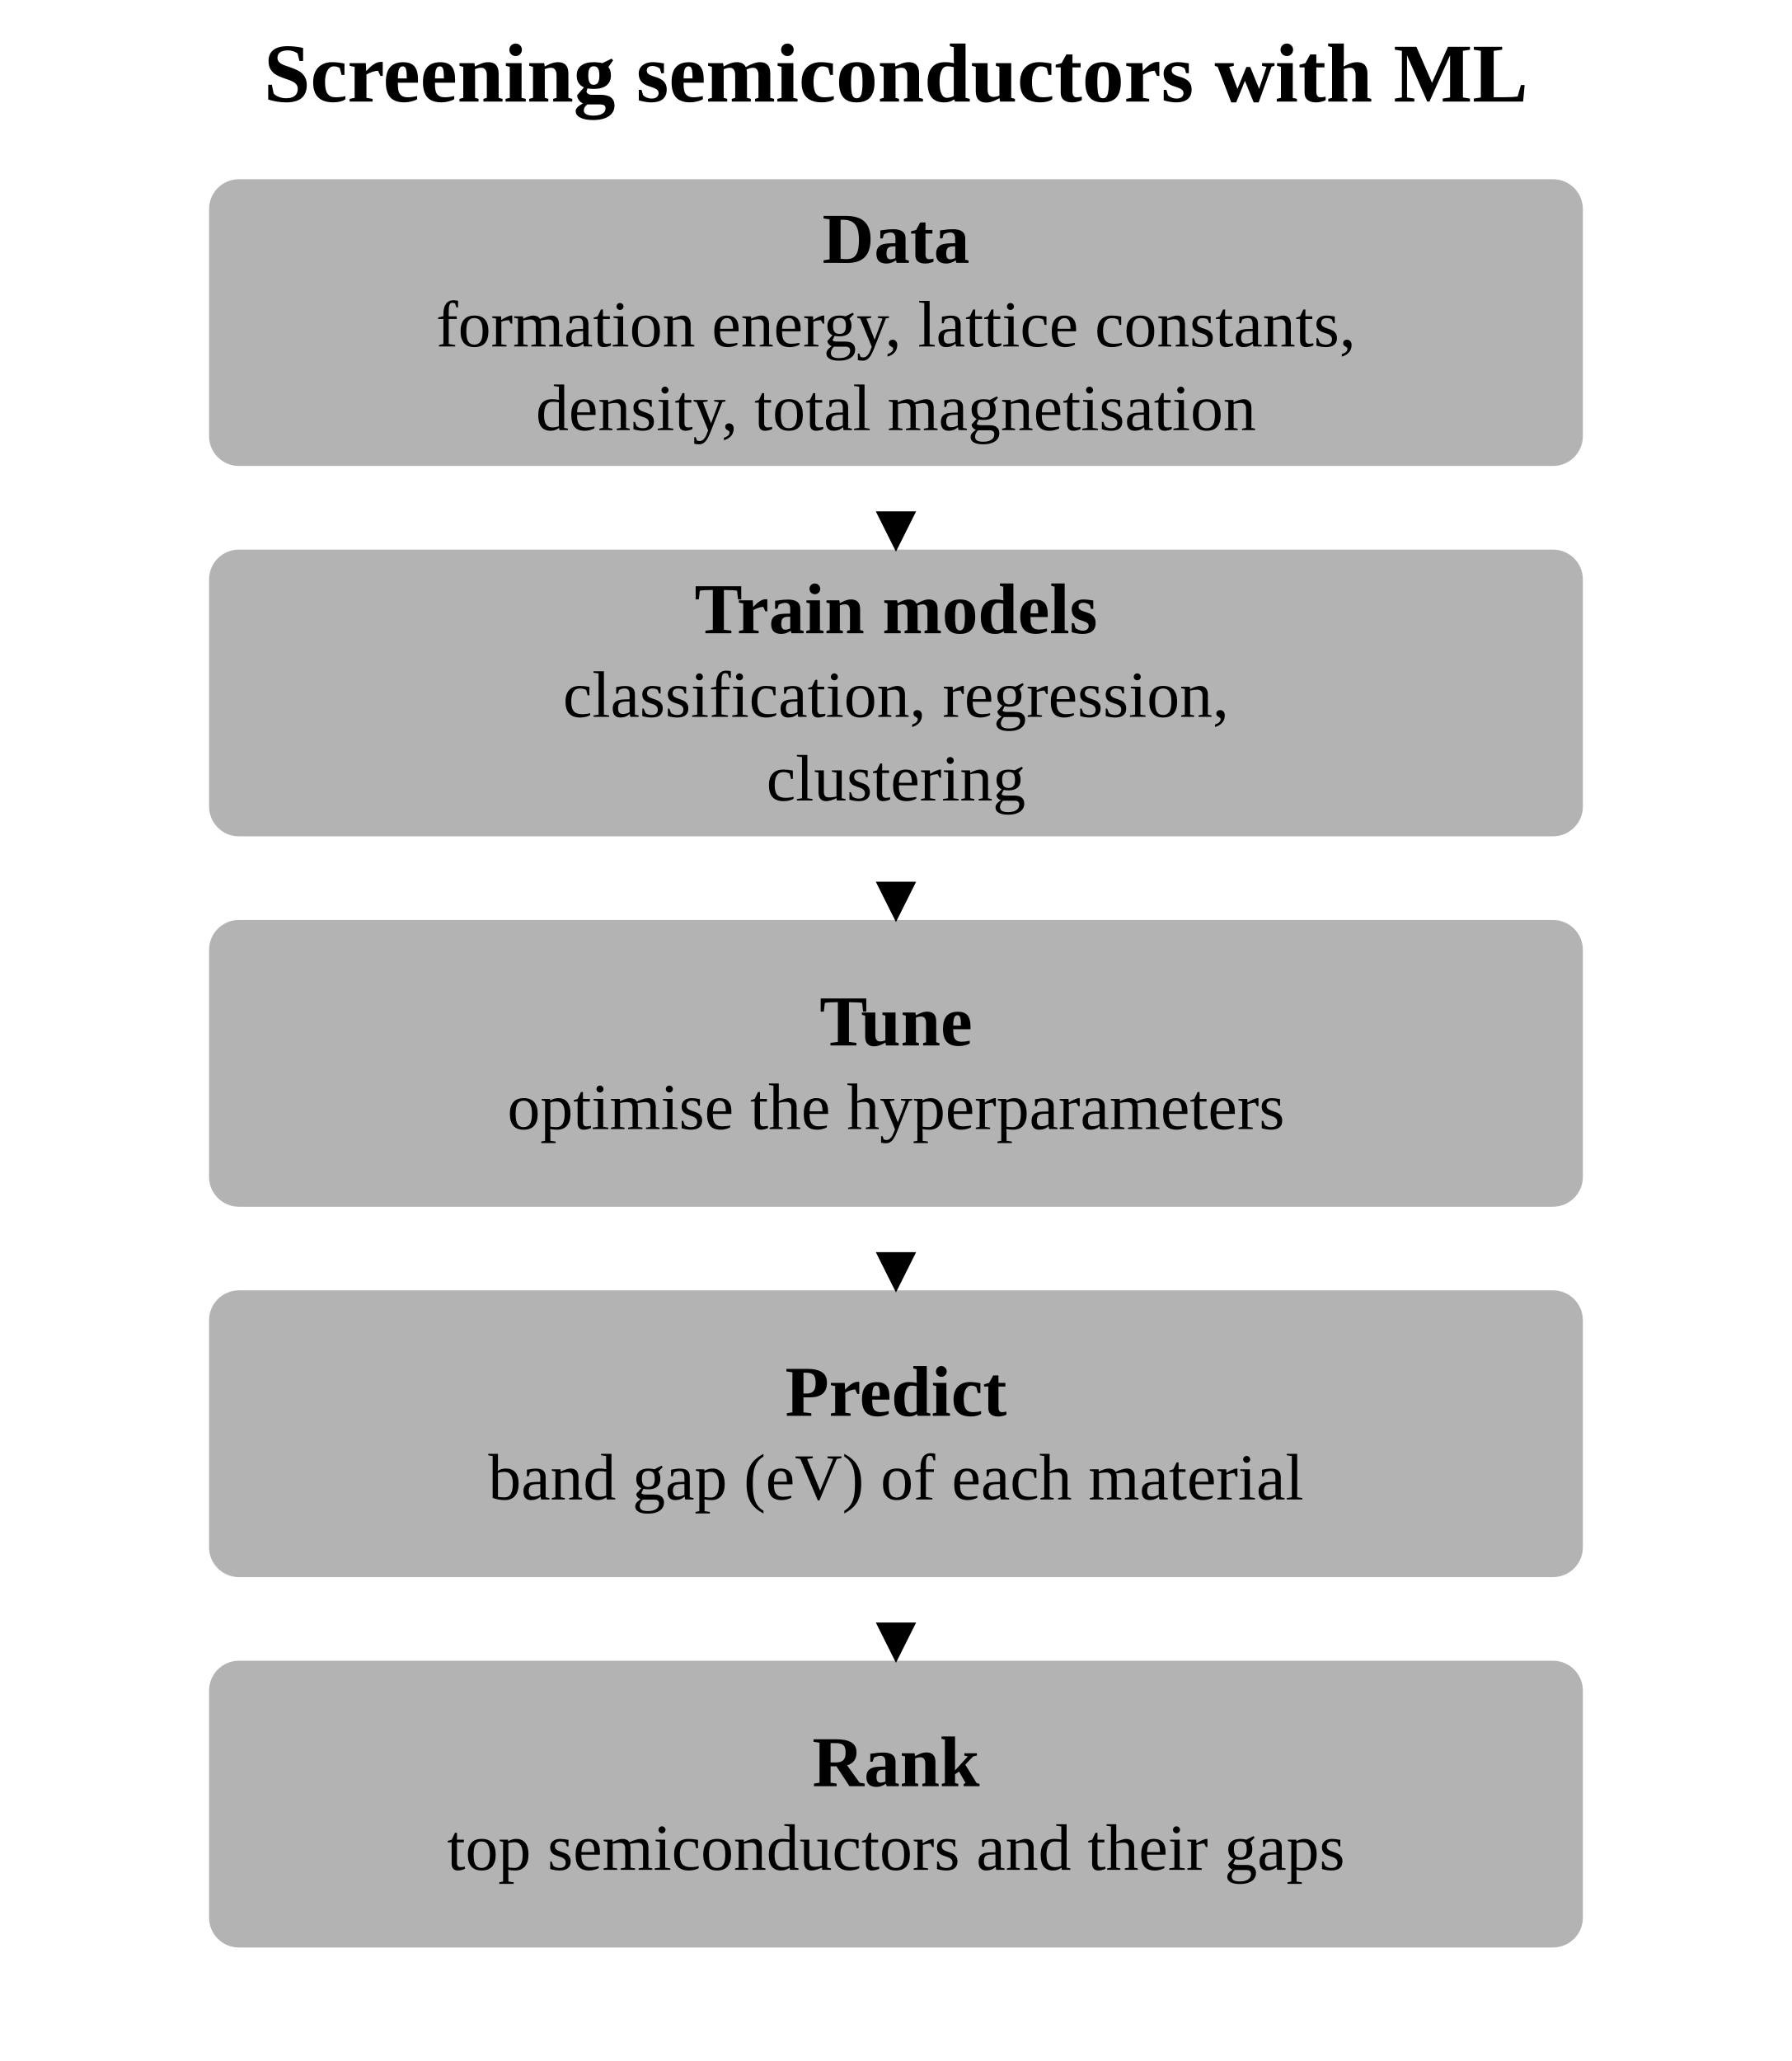
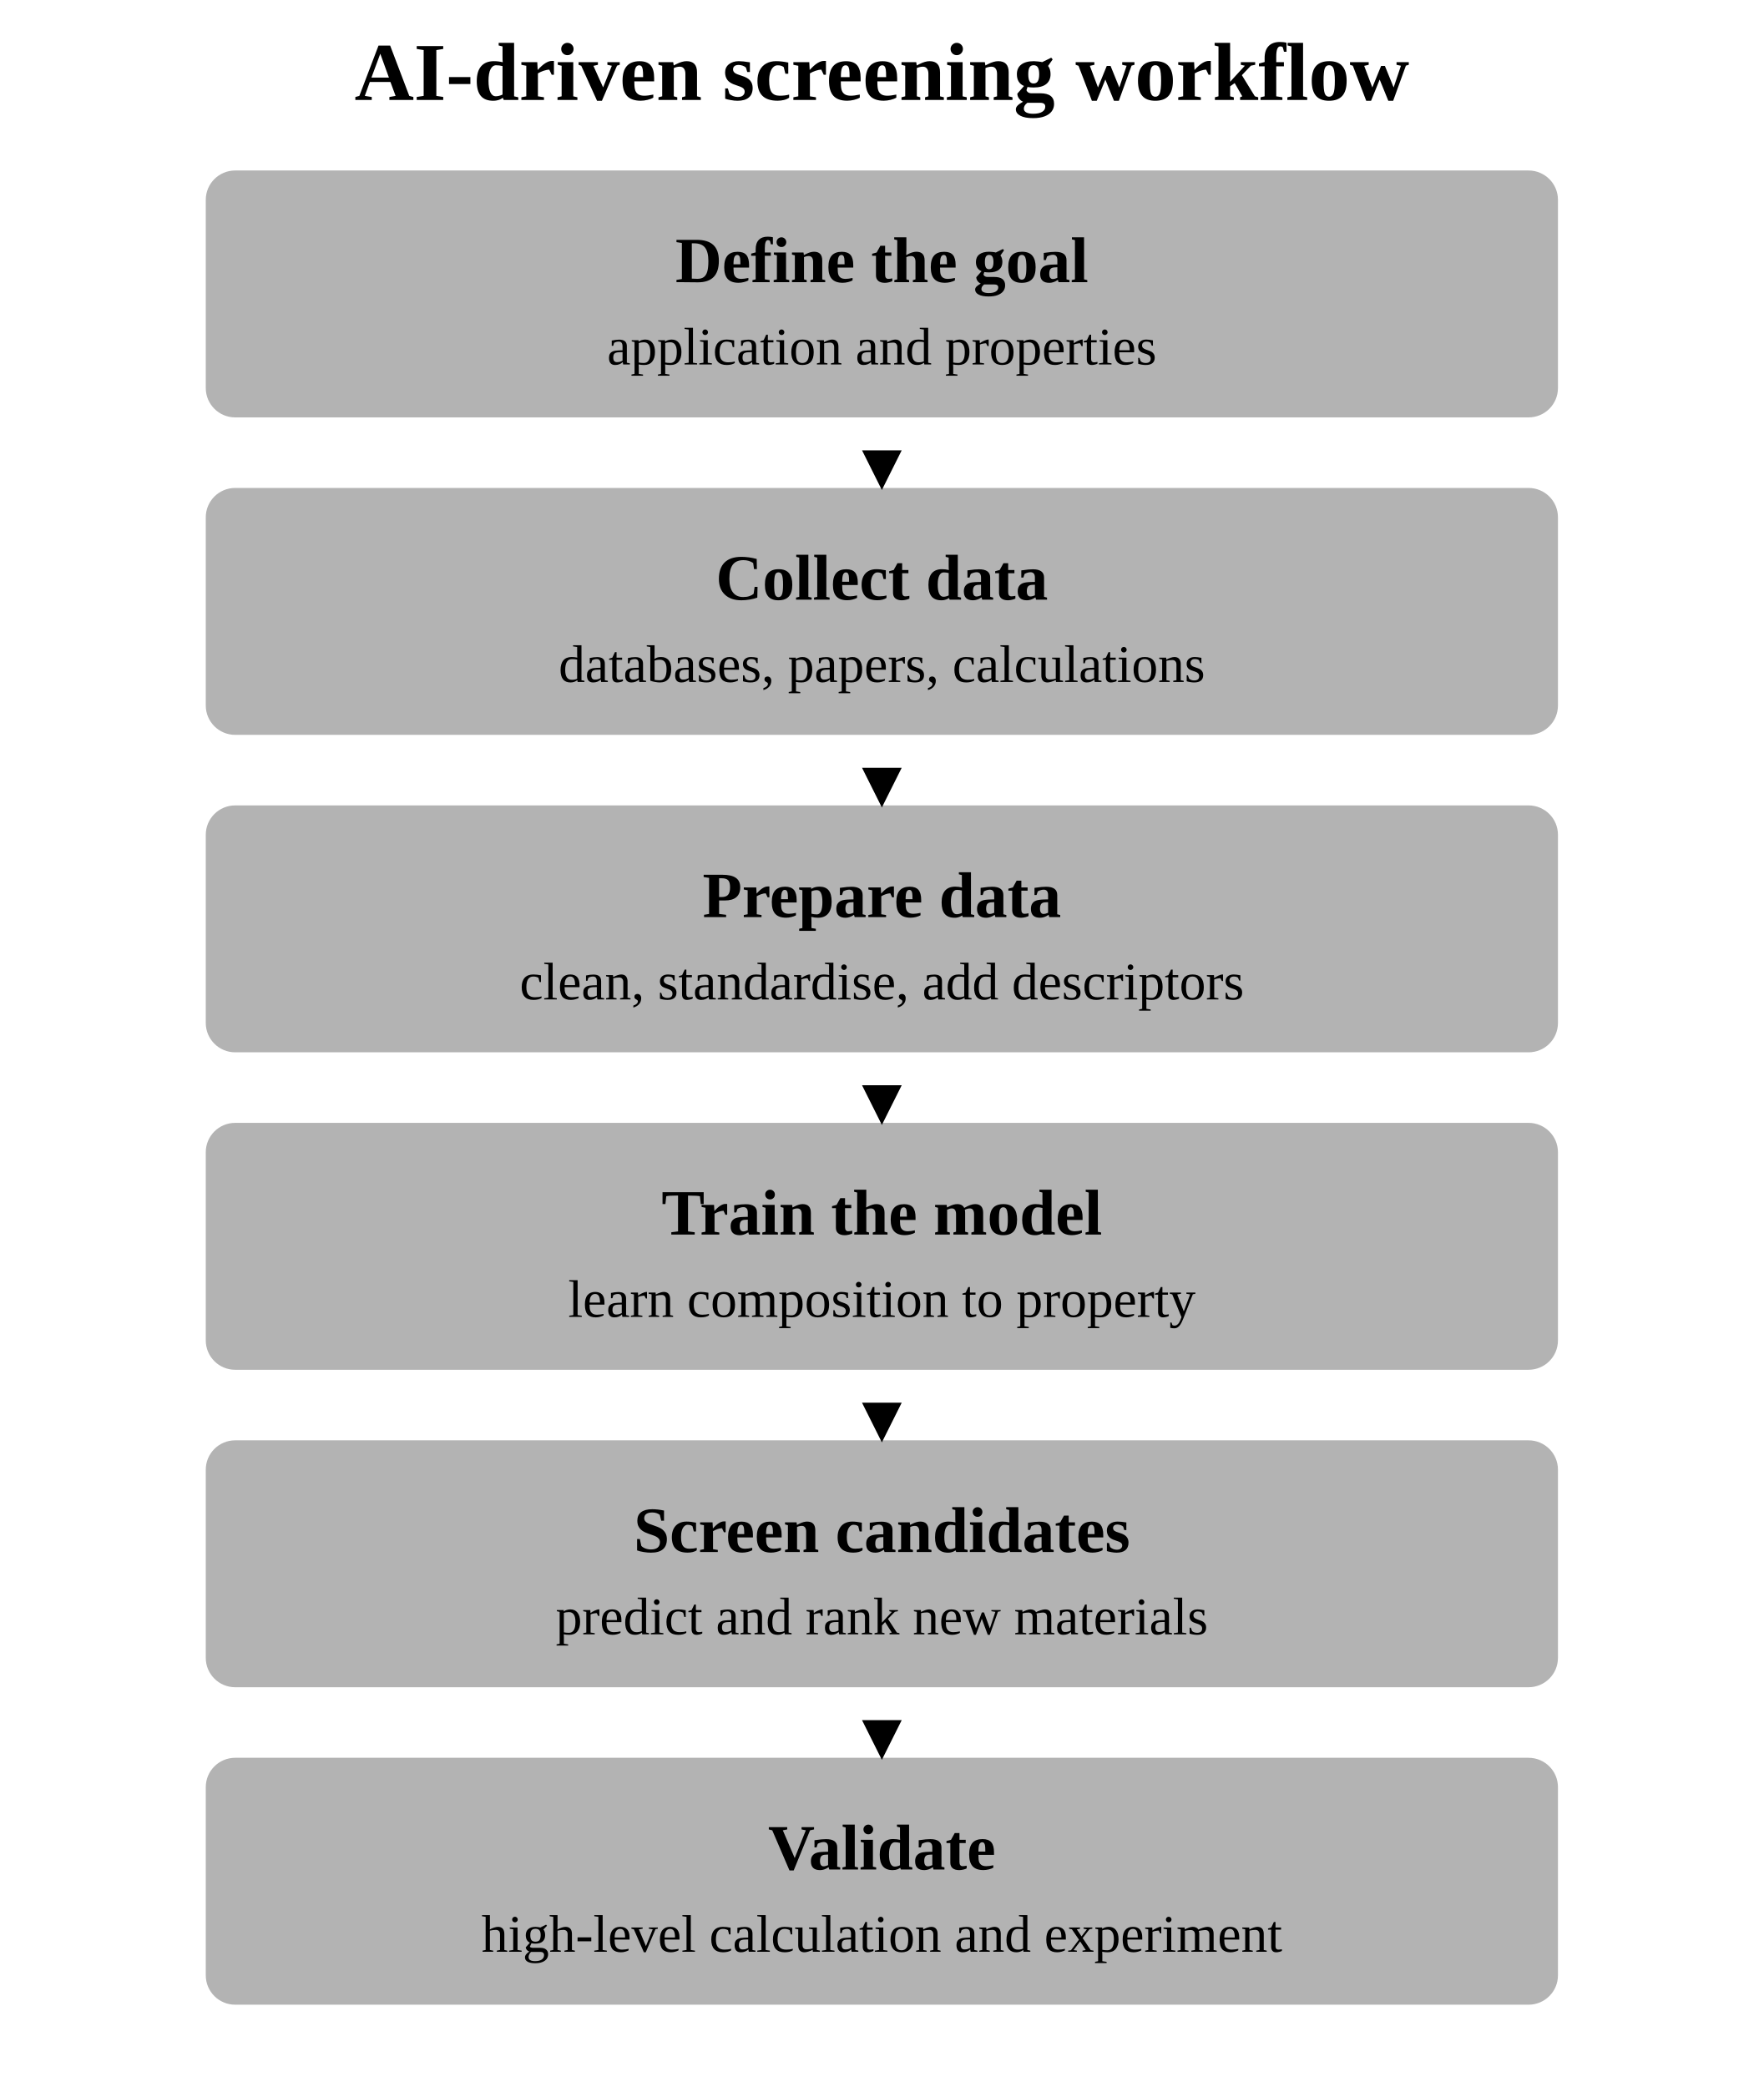
- <svg xmlns="http://www.w3.org/2000/svg" viewBox="0 0 600 690">
+ <svg xmlns="http://www.w3.org/2000/svg" viewBox="0 0 600 710">
  <defs>
    <marker id="b" viewBox="0 0 10 10" refX="8" refY="5" markerWidth="4.5" markerHeight="4.5" orient="auto">
      <path d="M0 0 10 5 0 10z" class="dfb" />
    </marker>
    <marker id="o" viewBox="0 0 10 10" refX="8" refY="5" markerWidth="4.5" markerHeight="4.5" orient="auto">
      <path d="M0 0 10 5 0 10z" class="dfo" />
    </marker>
    <marker id="y" viewBox="0 0 10 10" refX="8" refY="5" markerWidth="4.5" markerHeight="4.5" orient="auto">
      <path d="M0 0 10 5 0 10z" class="dfy" />
    </marker>
    <marker id="w" viewBox="0 0 10 10" refX="8" refY="5" markerWidth="4.5" markerHeight="4.5" orient="auto">
      <path d="M0 0 10 5 0 10z" class="dfw" />
    </marker>
    <marker id="r" viewBox="0 0 10 10" refX="8" refY="5" markerWidth="4.5" markerHeight="4.5" orient="auto">
      <path d="M0 0 10 5 0 10z" class="dfr" />
    </marker>
    <marker id="g" viewBox="0 0 10 10" refX="8" refY="5" markerWidth="4.5" markerHeight="4.5" orient="auto">
      <path d="M0 0 10 5 0 10z" class="dfg" />
    </marker>
    <marker id="p" viewBox="0 0 10 10" refX="8" refY="5" markerWidth="4.5" markerHeight="4.5" orient="auto">
      <path d="M0 0 10 5 0 10z" class="dfp" />
    </marker>
  </defs>
-   <text x="300" y="34" font-size="28" font-weight="700" class="dt" text-anchor="middle">Screening semiconductors with ML</text>
-   <rect x="70" y="60" width="460" height="96" class="dfb dsb" rx="10" fill-opacity=".3" stroke-width="3" />
-   <text x="300" y="88" font-size="24" font-weight="700" class="dt" text-anchor="middle">Data</text>
-   <text x="300" y="116" font-size="22" class="dt" text-anchor="middle">formation energy, lattice constants,</text>
-   <text x="300" y="144" font-size="22" class="dt" text-anchor="middle">density, total magnetisation</text>
-   <path d="M300 156V182" class="dsw" fill="none" stroke-width="3" marker-end="url(#w)" />
-   <rect x="70" y="184" width="460" height="96" class="dfg dsg" rx="10" fill-opacity=".3" stroke-width="3" />
-   <text x="300" y="212" font-size="24" font-weight="700" class="dt" text-anchor="middle">Train models</text>
-   <text x="300" y="240" font-size="22" class="dt" text-anchor="middle">classification, regression,</text>
-   <text x="300" y="268" font-size="22" class="dt" text-anchor="middle">clustering</text>
-   <path d="M300 280V306" class="dsw" fill="none" stroke-width="3" marker-end="url(#w)" />
-   <rect x="70" y="308" width="460" height="96" class="dfp dsp" rx="10" fill-opacity=".3" stroke-width="3" />
-   <text x="300" y="350" font-size="24" font-weight="700" class="dt" text-anchor="middle">Tune</text>
-   <text x="300" y="378" font-size="22" class="dt" text-anchor="middle">optimise the hyperparameters</text>
-   <path d="M300 404V430" class="dsw" fill="none" stroke-width="3" marker-end="url(#w)" />
-   <rect x="70" y="432" width="460" height="96" class="dfo dso" rx="10" fill-opacity=".3" stroke-width="3" />
-   <text x="300" y="474" font-size="24" font-weight="700" class="dt" text-anchor="middle">Predict</text>
-   <text x="300" y="502" font-size="22" class="dt" text-anchor="middle">band gap (eV) of each material</text>
-   <path d="M300 528V554" class="dsw" fill="none" stroke-width="3" marker-end="url(#w)" />
-   <rect x="70" y="556" width="460" height="96" class="dfy dsy" rx="10" fill-opacity=".3" stroke-width="3" />
-   <text x="300" y="598" font-size="24" font-weight="700" class="dt" text-anchor="middle">Rank</text>
-   <text x="300" y="626" font-size="22" class="dt" text-anchor="middle">top semiconductors and their gaps</text>
+   <text x="300" y="34" font-size="28" font-weight="700" class="dt" text-anchor="middle">AI-driven screening workflow</text>
+   <rect x="70" y="58" width="460" height="84" class="dfb dsb" rx="10" fill-opacity=".3" stroke-width="3" />
+   <text x="300" y="96" font-size="22" font-weight="700" class="dt" text-anchor="middle">Define the goal</text>
+   <text x="300" y="124" font-size="18" class="dt2" text-anchor="middle">application and properties</text>
+   <path d="M300 142V164" class="dsw" fill="none" stroke-width="3" marker-end="url(#w)" />
+   <rect x="70" y="166" width="460" height="84" class="dfg dsg" rx="10" fill-opacity=".3" stroke-width="3" />
+   <text x="300" y="204" font-size="22" font-weight="700" class="dt" text-anchor="middle">Collect data</text>
+   <text x="300" y="232" font-size="18" class="dt2" text-anchor="middle">databases, papers, calculations</text>
+   <path d="M300 250V272" class="dsw" fill="none" stroke-width="3" marker-end="url(#w)" />
+   <rect x="70" y="274" width="460" height="84" class="dfp dsp" rx="10" fill-opacity=".3" stroke-width="3" />
+   <text x="300" y="312" font-size="22" font-weight="700" class="dt" text-anchor="middle">Prepare data</text>
+   <text x="300" y="340" font-size="18" class="dt2" text-anchor="middle">clean, standardise, add descriptors</text>
+   <path d="M300 358V380" class="dsw" fill="none" stroke-width="3" marker-end="url(#w)" />
+   <rect x="70" y="382" width="460" height="84" class="dfo dso" rx="10" fill-opacity=".3" stroke-width="3" />
+   <text x="300" y="420" font-size="22" font-weight="700" class="dt" text-anchor="middle">Train the model</text>
+   <text x="300" y="448" font-size="18" class="dt2" text-anchor="middle">learn composition to property</text>
+   <path d="M300 466V488" class="dsw" fill="none" stroke-width="3" marker-end="url(#w)" />
+   <rect x="70" y="490" width="460" height="84" class="dfy dsy" rx="10" fill-opacity=".3" stroke-width="3" />
+   <text x="300" y="528" font-size="22" font-weight="700" class="dt" text-anchor="middle">Screen candidates</text>
+   <text x="300" y="556" font-size="18" class="dt2" text-anchor="middle">predict and rank new materials</text>
+   <path d="M300 574V596" class="dsw" fill="none" stroke-width="3" marker-end="url(#w)" />
+   <rect x="70" y="598" width="460" height="84" class="dfr dsr" rx="10" fill-opacity=".3" stroke-width="3" />
+   <text x="300" y="636" font-size="22" font-weight="700" class="dt" text-anchor="middle">Validate</text>
+   <text x="300" y="664" font-size="18" class="dt2" text-anchor="middle">high-level calculation and experiment</text>
</svg>
